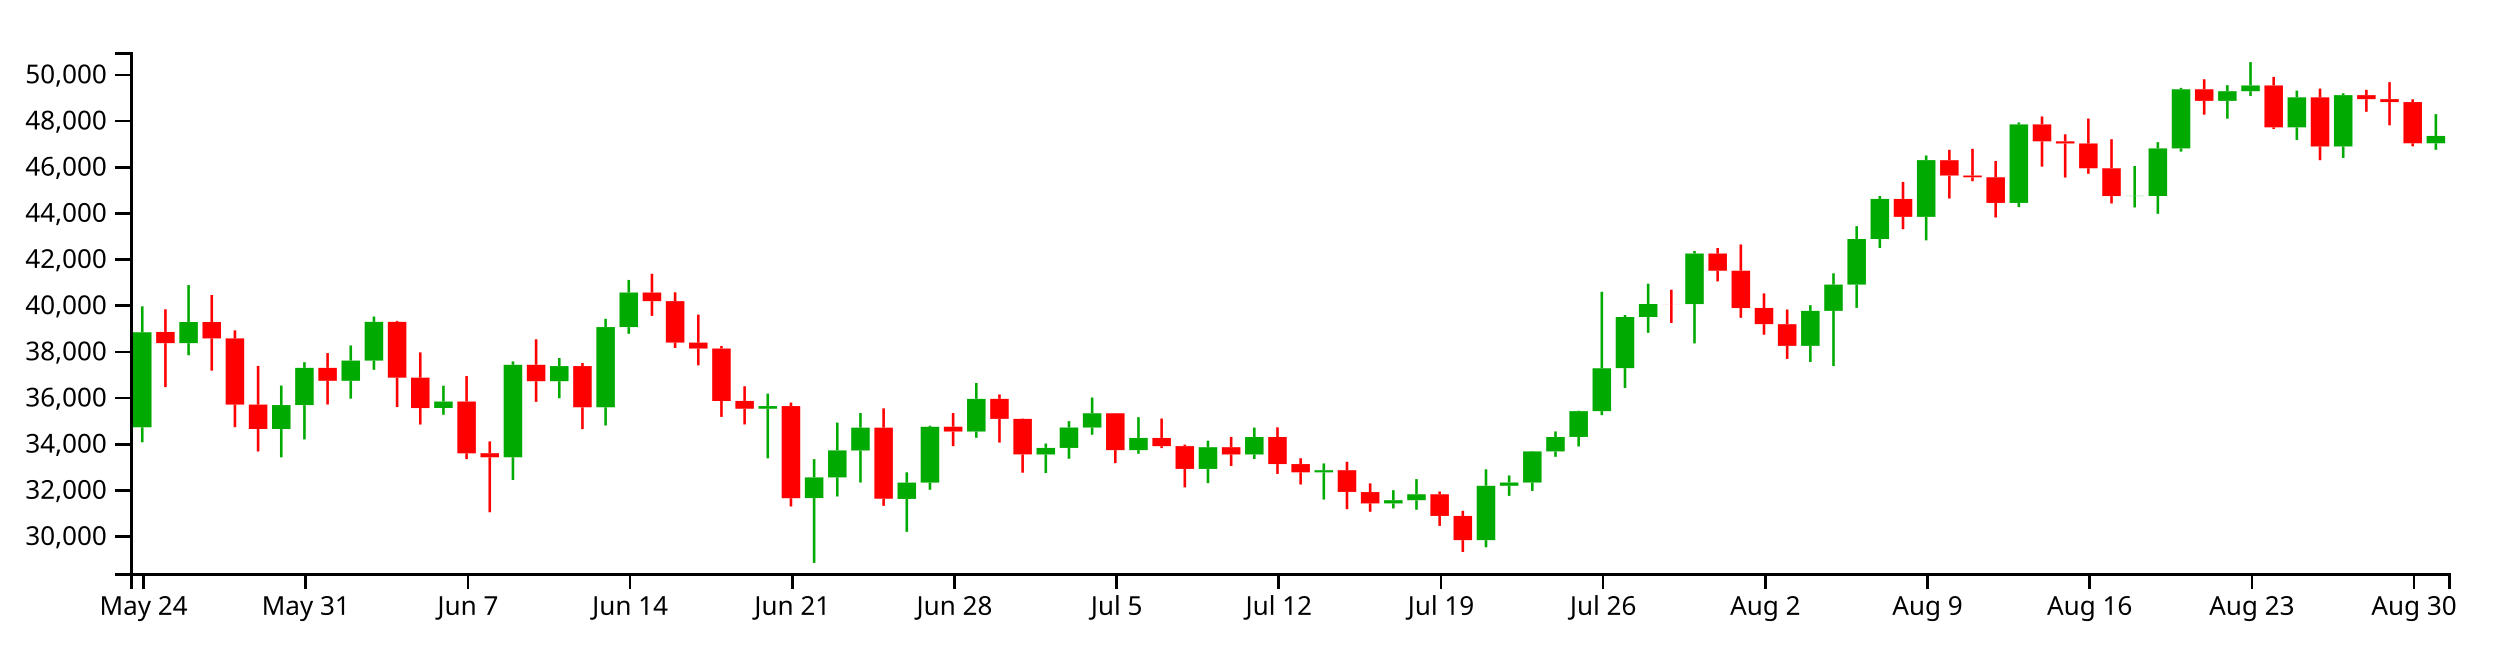
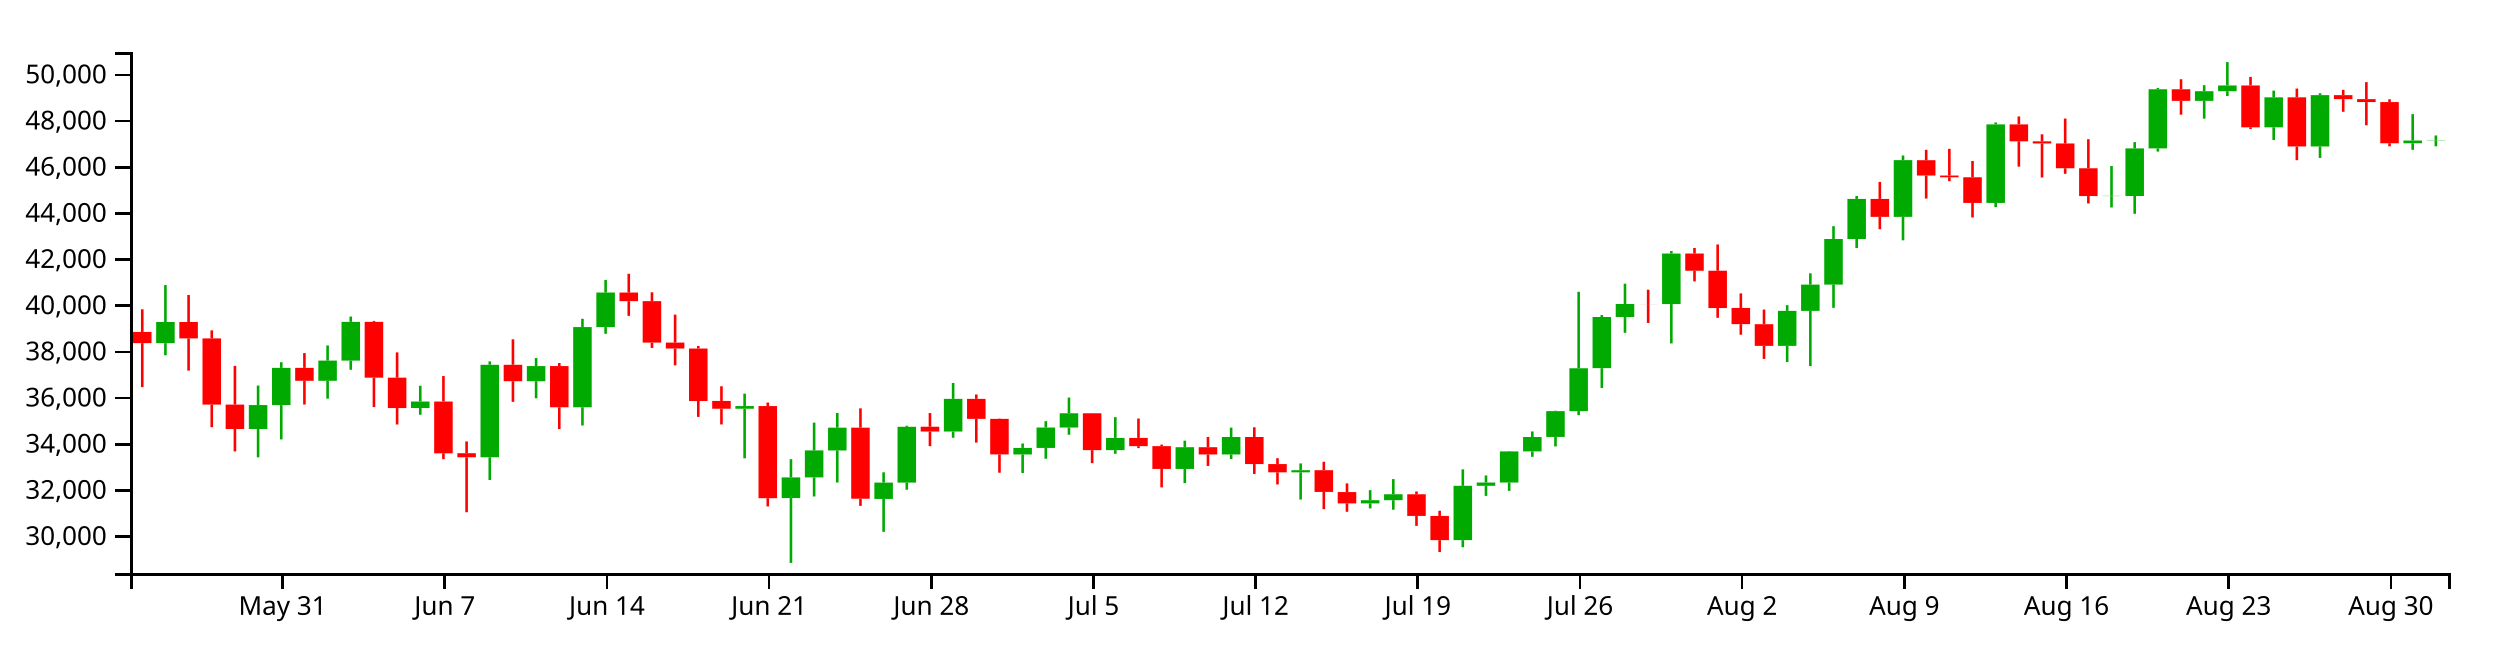
<svg xmlns="http://www.w3.org/2000/svg" version="1.1" width="960" height="250">
  <g transform="translate(50,20)">
    <style>.axis path,.axis line{fill:none;stroke:#000;shape-rendering:crispEdges;}path.candle{stroke:#000000;}path.candle.body{stroke-width:0;}path.candle.up{fill:#00AA00;stroke:#00AA00;}path.candle.down{fill:#FF0000;stroke:#FF0000;}</style>
    <g class="candlestick">
      <g class="data">
-         <path class="candle body up" d="M 1.068 144.064 l 7.117 0 L 8.185 107.59 l -7.117 0 L 1.068 144.064 M 18.86 111.77 l 7.117 0 L 25.978 103.64 l -7.117 0 L 18.86 111.77 M 54.446 144.74 l 7.117 0 L 61.563 135.556 l -7.117 0 L 54.446 144.74 M 63.343 135.556 l 7.117 0 L 70.46 121.262 l -7.117 0 L 63.343 135.556 M 81.136 126.217 l 7.117 0 L 88.253 118.471 l -7.117 0 L 81.136 126.217 M 90.032 118.471 l 7.117 0 L 97.149 103.596 l -7.117 0 L 90.032 118.471 M 116.721 136.666 l 7.117 0 L 123.838 134.182 l -7.117 0 L 116.721 136.666 M 143.411 155.593 l 7.117 0 L 150.528 120.072 l -7.117 0 L 143.411 155.593 M 161.204 126.368 l 7.117 0 L 168.321 120.569 l -7.117 0 L 161.204 126.368 M 178.996 136.4 l 7.117 0 L 186.114 105.602 l -7.117 0 L 178.996 136.4 M 187.893 105.602 l 7.117 0 L 195.01 92.343 l -7.117 0 L 187.893 105.602 M 241.271 136.953 l 7.117 0 L 248.389 135.921 l -7.117 0 L 241.271 136.953 M 259.064 171.253 l 7.117 0 L 266.182 163.316 l -7.117 0 L 259.064 171.253 M 267.961 163.316 l 7.117 0 L 275.078 152.958 l -7.117 0 L 267.961 163.316 M 276.857 152.985 l 7.117 0 L 283.974 144.227 l -7.117 0 L 276.857 152.985 M 294.65 171.59 l 7.117 0 L 301.767 165.319 l -7.117 0 L 294.65 171.59 M 303.547 165.319 l 7.117 0 L 310.664 143.897 l -7.117 0 L 303.547 165.319 M 321.339 145.718 l 7.117 0 L 328.457 133.159 l -7.117 0 L 321.339 145.718 M 348.029 154.516 l 7.117 0 L 355.146 151.997 l -7.117 0 L 348.029 154.516 M 356.925 151.997 l 7.117 0 L 364.042 144.173 l -7.117 0 L 356.925 151.997 M 365.822 144.173 l 7.117 0 L 372.939 138.701 l -7.117 0 L 365.822 144.173 M 383.615 152.851 l 7.117 0 L 390.732 148.154 l -7.117 0 L 383.615 152.851 M 410.304 160.07 l 7.117 0 L 417.421 151.737 l -7.117 0 L 410.304 160.07 M 428.097 154.511 l 7.117 0 L 435.214 147.809 l -7.117 0 L 428.097 154.511 M 454.786 161.37 l 7.117 0 L 461.903 160.564 l -7.117 0 L 454.786 161.37 M 481.475 173.294 l 7.117 0 L 488.593 172.087 l -7.117 0 L 481.475 173.294 M 490.372 172.087 l 7.117 0 L 497.489 169.796 l -7.117 0 L 490.372 172.087 M 517.061 187.42 l 7.117 0 L 524.178 166.552 l -7.117 0 L 517.061 187.42 M 525.958 166.552 l 7.117 0 L 533.075 165.282 l -7.117 0 L 525.958 166.552 M 534.854 165.284 l 7.117 0 L 541.971 153.348 l -7.117 0 L 534.854 165.284 M 543.75 153.348 l 7.117 0 L 550.868 147.816 l -7.117 0 L 543.75 153.348 M 552.647 147.787 l 7.117 0 L 559.764 137.863 l -7.117 0 L 552.647 147.787 M 561.543 137.863 l 7.117 0 L 568.661 121.406 l -7.117 0 L 561.543 137.863 M 570.44 121.373 l 7.117 0 L 577.557 101.725 l -7.117 0 L 570.44 121.373 M 579.336 101.736 l 7.117 0 L 586.453 96.746 l -7.117 0 L 579.336 101.736 M 597.129 96.756 l 7.117 0 L 604.246 77.362 l -7.117 0 L 597.129 96.756 M 641.611 112.813 l 7.117 0 L 648.729 99.373 l -7.117 0 L 641.611 112.813 M 650.508 99.374 l 7.117 0 L 657.625 89.275 l -7.117 0 L 650.508 99.374 M 659.404 89.275 l 7.117 0 L 666.521 71.773 l -7.117 0 L 659.404 89.275 M 668.301 71.773 l 7.117 0 L 675.418 56.388 l -7.117 0 L 668.301 71.773 M 686.094 63.286 l 7.117 0 L 693.211 41.489 l -7.117 0 L 686.094 63.286 M 721.679 57.917 l 7.117 0 L 728.796 27.779 l -7.117 0 L 721.679 57.917 M 766.162 55.294 l 7.117 0 L 773.279 55.211 l -7.117 0 L 766.162 55.294 M 775.058 55.264 l 7.117 0 L 782.175 36.993 l -7.117 0 L 775.058 55.264 M 783.954 36.993 l 7.117 0 L 791.072 14.284 l -7.117 0 L 783.954 36.993 M 801.747 18.721 l 7.117 0 L 808.864 15.022 l -7.117 0 L 801.747 18.721 M 810.644 15.022 l 7.117 0 L 817.761 12.809 l -7.117 0 L 810.644 15.022 M 828.437 28.896 l 7.117 0 L 835.554 17.379 l -7.117 0 L 828.437 28.896 M 846.23 36.255 l 7.117 0 L 853.347 16.523 l -7.117 0 L 846.23 36.255 M 881.815 35.022 l 7.117 0 L 888.932 32.211 l -7.117 0 L 881.815 35.022" />
-         <path class="candle body down" d="M 9.964 107.459 l 7.117 0 L 17.081 111.77 l -7.117 0 L 9.964 107.459 M 27.757 103.639 l 7.117 0 L 34.874 109.95 l -7.117 0 L 27.757 103.639 M 36.653 109.95 l 7.117 0 L 43.77 135.359 l -7.117 0 L 36.653 109.95 M 45.55 135.374 l 7.117 0 L 52.667 144.74 l -7.117 0 L 45.55 135.374 M 72.239 121.262 l 7.117 0 L 79.356 126.233 l -7.117 0 L 72.239 121.262 M 98.928 103.596 l 7.117 0 L 106.046 125.028 l -7.117 0 L 98.928 103.596 M 107.825 125.027 l 7.117 0 L 114.942 136.691 l -7.117 0 L 107.825 125.027 M 125.618 134.182 l 7.117 0 L 132.735 154.069 l -7.117 0 L 125.618 134.182 M 134.514 154.032 l 7.117 0 L 141.631 155.593 l -7.117 0 L 134.514 154.032 M 152.307 120.072 l 7.117 0 L 159.424 126.387 l -7.117 0 L 152.307 120.072 M 170.1 120.569 l 7.117 0 L 177.217 136.4 l -7.117 0 L 170.1 120.569 M 196.789 92.343 l 7.117 0 L 203.906 95.643 l -7.117 0 L 196.789 92.343 M 205.686 95.645 l 7.117 0 L 212.803 111.554 l -7.117 0 L 205.686 95.645 M 214.582 111.554 l 7.117 0 L 221.699 113.824 l -7.117 0 L 214.582 111.554 M 223.479 113.824 l 7.117 0 L 230.596 133.973 l -7.117 0 L 223.479 113.824 M 232.375 133.968 l 7.117 0 L 239.492 136.953 l -7.117 0 L 232.375 133.968 M 250.168 135.92 l 7.117 0 L 257.285 171.299 l -7.117 0 L 250.168 135.92 M 285.754 144.227 l 7.117 0 L 292.871 171.516 l -7.117 0 L 285.754 144.227 M 312.443 143.878 l 7.117 0 L 319.56 145.718 l -7.117 0 L 312.443 143.878 M 330.236 133.159 l 7.117 0 L 337.353 140.842 l -7.117 0 L 330.236 133.159 M 339.132 140.842 l 7.117 0 L 346.25 154.495 l -7.117 0 L 339.132 140.842 M 374.718 138.686 l 7.117 0 L 381.835 152.851 l -7.117 0 L 374.718 138.686 M 392.511 148.154 l 7.117 0 L 399.628 151.327 l -7.117 0 L 392.511 148.154 M 401.407 151.327 l 7.117 0 L 408.525 160.07 l -7.117 0 L 401.407 151.327 M 419.2 151.737 l 7.117 0 L 426.317 154.511 l -7.117 0 L 419.2 151.737 M 436.993 147.809 l 7.117 0 L 444.11 158.201 l -7.117 0 L 436.993 147.809 M 445.89 158.198 l 7.117 0 L 453.007 161.364 l -7.117 0 L 445.89 158.198 M 463.683 160.564 l 7.117 0 L 470.8 168.897 l -7.117 0 L 463.683 160.564 M 472.579 168.945 l 7.117 0 L 479.696 173.294 l -7.117 0 L 472.579 168.945 M 499.268 169.796 l 7.117 0 L 506.385 178.118 l -7.117 0 L 499.268 169.796 M 508.165 178.118 l 7.117 0 L 515.282 187.42 l -7.117 0 L 508.165 178.118 M 588.233 96.746 l 7.117 0 L 595.35 96.774 l -7.117 0 L 588.233 96.746 M 606.026 77.362 l 7.117 0 L 613.143 83.962 l -7.117 0 L 606.026 77.362 M 614.922 83.962 l 7.117 0 L 622.039 98.29 l -7.117 0 L 614.922 83.962 M 623.818 98.247 l 7.117 0 L 630.936 104.474 l -7.117 0 L 623.818 98.247 M 632.715 104.482 l 7.117 0 L 639.832 112.813 l -7.117 0 L 632.715 104.482 M 677.197 56.388 l 7.117 0 L 684.314 63.286 l -7.117 0 L 677.197 56.388 M 694.99 41.529 l 7.117 0 L 702.107 47.414 l -7.117 0 L 694.99 41.529 M 703.886 47.413 l 7.117 0 L 711.004 48.069 l -7.117 0 L 703.886 47.413 M 712.783 48.072 l 7.117 0 L 719.9 57.926 l -7.117 0 L 712.783 48.072 M 730.576 27.779 l 7.117 0 L 737.693 34.263 l -7.117 0 L 730.576 27.779 M 739.472 34.263 l 7.117 0 L 746.589 35.103 l -7.117 0 L 739.472 34.263 M 748.369 35.103 l 7.117 0 L 755.486 44.61 l -7.117 0 L 748.369 35.103 M 757.265 44.61 l 7.117 0 L 764.382 55.294 l -7.117 0 L 757.265 44.61 M 792.851 14.284 l 7.117 0 L 799.968 18.721 l -7.117 0 L 792.851 14.284 M 819.54 12.809 l 7.117 0 L 826.657 28.896 l -7.117 0 L 819.54 12.809 M 837.333 17.379 l 7.117 0 L 844.45 36.255 l -7.117 0 L 837.333 17.379 M 855.126 16.523 l 7.117 0 L 862.243 18.07 l -7.117 0 L 855.126 16.523 M 864.022 18.07 l 7.117 0 L 871.14 19.2 l -7.117 0 L 864.022 18.07 M 872.919 19.2 l 7.117 0 L 880.036 35.022 l -7.117 0 L 872.919 19.2" />
+         <path class="candle body up" d="M 9.964 111.77 l 7.117 0 L 17.081 103.64 l -7.117 0 L 9.964 111.77 M 45.55 144.74 l 7.117 0 L 52.667 135.556 l -7.117 0 L 45.55 144.74 M 54.446 135.556 l 7.117 0 L 61.563 121.262 l -7.117 0 L 54.446 135.556 M 72.239 126.217 l 7.117 0 L 79.356 118.471 l -7.117 0 L 72.239 126.217 M 81.136 118.471 l 7.117 0 L 88.253 103.596 l -7.117 0 L 81.136 118.471 M 107.825 136.666 l 7.117 0 L 114.942 134.182 l -7.117 0 L 107.825 136.666 M 134.514 155.593 l 7.117 0 L 141.631 120.072 l -7.117 0 L 134.514 155.593 M 152.307 126.368 l 7.117 0 L 159.424 120.569 l -7.117 0 L 152.307 126.368 M 170.1 136.4 l 7.117 0 L 177.217 105.602 l -7.117 0 L 170.1 136.4 M 178.996 105.602 l 7.117 0 L 186.114 92.343 l -7.117 0 L 178.996 105.602 M 232.375 136.953 l 7.117 0 L 239.492 135.921 l -7.117 0 L 232.375 136.953 M 250.168 171.253 l 7.117 0 L 257.285 163.316 l -7.117 0 L 250.168 171.253 M 259.064 163.316 l 7.117 0 L 266.182 152.958 l -7.117 0 L 259.064 163.316 M 267.961 152.985 l 7.117 0 L 275.078 144.227 l -7.117 0 L 267.961 152.985 M 285.754 171.59 l 7.117 0 L 292.871 165.319 l -7.117 0 L 285.754 171.59 M 294.65 165.319 l 7.117 0 L 301.767 143.897 l -7.117 0 L 294.65 165.319 M 312.443 145.718 l 7.117 0 L 319.56 133.159 l -7.117 0 L 312.443 145.718 M 339.132 154.516 l 7.117 0 L 346.25 151.997 l -7.117 0 L 339.132 154.516 M 348.029 151.997 l 7.117 0 L 355.146 144.173 l -7.117 0 L 348.029 151.997 M 356.925 144.173 l 7.117 0 L 364.042 138.701 l -7.117 0 L 356.925 144.173 M 374.718 152.851 l 7.117 0 L 381.835 148.154 l -7.117 0 L 374.718 152.851 M 401.407 160.07 l 7.117 0 L 408.525 151.737 l -7.117 0 L 401.407 160.07 M 419.2 154.511 l 7.117 0 L 426.317 147.809 l -7.117 0 L 419.2 154.511 M 445.89 161.37 l 7.117 0 L 453.007 160.564 l -7.117 0 L 445.89 161.37 M 472.579 173.294 l 7.117 0 L 479.696 172.087 l -7.117 0 L 472.579 173.294 M 481.475 172.087 l 7.117 0 L 488.593 169.796 l -7.117 0 L 481.475 172.087 M 508.165 187.42 l 7.117 0 L 515.282 166.552 l -7.117 0 L 508.165 187.42 M 517.061 166.552 l 7.117 0 L 524.178 165.282 l -7.117 0 L 517.061 166.552 M 525.958 165.284 l 7.117 0 L 533.075 153.348 l -7.117 0 L 525.958 165.284 M 534.854 153.348 l 7.117 0 L 541.971 147.816 l -7.117 0 L 534.854 153.348 M 543.75 147.787 l 7.117 0 L 550.868 137.863 l -7.117 0 L 543.75 147.787 M 552.647 137.863 l 7.117 0 L 559.764 121.406 l -7.117 0 L 552.647 137.863 M 561.543 121.373 l 7.117 0 L 568.661 101.725 l -7.117 0 L 561.543 121.373 M 570.44 101.736 l 7.117 0 L 577.557 96.746 l -7.117 0 L 570.44 101.736 M 588.233 96.756 l 7.117 0 L 595.35 77.362 l -7.117 0 L 588.233 96.756 M 632.715 112.813 l 7.117 0 L 639.832 99.373 l -7.117 0 L 632.715 112.813 M 641.611 99.374 l 7.117 0 L 648.729 89.275 l -7.117 0 L 641.611 99.374 M 650.508 89.275 l 7.117 0 L 657.625 71.773 l -7.117 0 L 650.508 89.275 M 659.404 71.773 l 7.117 0 L 666.521 56.388 l -7.117 0 L 659.404 71.773 M 677.197 63.286 l 7.117 0 L 684.314 41.489 l -7.117 0 L 677.197 63.286 M 712.783 57.917 l 7.117 0 L 719.9 27.779 l -7.117 0 L 712.783 57.917 M 757.265 55.294 l 7.117 0 L 764.382 55.211 l -7.117 0 L 757.265 55.294 M 766.162 55.264 l 7.117 0 L 773.279 36.993 l -7.117 0 L 766.162 55.264 M 775.058 36.993 l 7.117 0 L 782.175 14.284 l -7.117 0 L 775.058 36.993 M 792.851 18.721 l 7.117 0 L 799.968 15.022 l -7.117 0 L 792.851 18.721 M 801.747 15.022 l 7.117 0 L 808.864 12.809 l -7.117 0 L 801.747 15.022 M 819.54 28.896 l 7.117 0 L 826.657 17.379 l -7.117 0 L 819.54 28.896 M 837.333 36.255 l 7.117 0 L 844.45 16.523 l -7.117 0 L 837.333 36.255 M 872.919 35.022 l 7.117 0 L 880.036 33.976 l -7.117 0 L 872.919 35.022 M 881.815 33.976 l 7.117 0 L 888.932 33.863 l -7.117 0 L 881.815 33.976" />
+         <path class="candle body down" d="M 1.068 107.459 l 7.117 0 L 8.185 111.77 l -7.117 0 L 1.068 107.459 M 18.86 103.639 l 7.117 0 L 25.978 109.95 l -7.117 0 L 18.86 103.639 M 27.757 109.95 l 7.117 0 L 34.874 135.359 l -7.117 0 L 27.757 109.95 M 36.653 135.374 l 7.117 0 L 43.77 144.74 l -7.117 0 L 36.653 135.374 M 63.343 121.262 l 7.117 0 L 70.46 126.233 l -7.117 0 L 63.343 121.262 M 90.032 103.596 l 7.117 0 L 97.149 125.028 l -7.117 0 L 90.032 103.596 M 98.928 125.027 l 7.117 0 L 106.046 136.691 l -7.117 0 L 98.928 125.027 M 116.721 134.182 l 7.117 0 L 123.838 154.069 l -7.117 0 L 116.721 134.182 M 125.618 154.032 l 7.117 0 L 132.735 155.593 l -7.117 0 L 125.618 154.032 M 143.411 120.072 l 7.117 0 L 150.528 126.387 l -7.117 0 L 143.411 120.072 M 161.204 120.569 l 7.117 0 L 168.321 136.4 l -7.117 0 L 161.204 120.569 M 187.893 92.343 l 7.117 0 L 195.01 95.643 l -7.117 0 L 187.893 92.343 M 196.789 95.645 l 7.117 0 L 203.906 111.554 l -7.117 0 L 196.789 95.645 M 205.686 111.554 l 7.117 0 L 212.803 113.824 l -7.117 0 L 205.686 111.554 M 214.582 113.824 l 7.117 0 L 221.699 133.973 l -7.117 0 L 214.582 113.824 M 223.479 133.968 l 7.117 0 L 230.596 136.953 l -7.117 0 L 223.479 133.968 M 241.271 135.92 l 7.117 0 L 248.389 171.299 l -7.117 0 L 241.271 135.92 M 276.857 144.227 l 7.117 0 L 283.974 171.516 l -7.117 0 L 276.857 144.227 M 303.547 143.878 l 7.117 0 L 310.664 145.718 l -7.117 0 L 303.547 143.878 M 321.339 133.159 l 7.117 0 L 328.457 140.842 l -7.117 0 L 321.339 133.159 M 330.236 140.842 l 7.117 0 L 337.353 154.495 l -7.117 0 L 330.236 140.842 M 365.822 138.686 l 7.117 0 L 372.939 152.851 l -7.117 0 L 365.822 138.686 M 383.615 148.154 l 7.117 0 L 390.732 151.327 l -7.117 0 L 383.615 148.154 M 392.511 151.327 l 7.117 0 L 399.628 160.07 l -7.117 0 L 392.511 151.327 M 410.304 151.737 l 7.117 0 L 417.421 154.511 l -7.117 0 L 410.304 151.737 M 428.097 147.809 l 7.117 0 L 435.214 158.201 l -7.117 0 L 428.097 147.809 M 436.993 158.198 l 7.117 0 L 444.11 161.364 l -7.117 0 L 436.993 158.198 M 454.786 160.564 l 7.117 0 L 461.903 168.897 l -7.117 0 L 454.786 160.564 M 463.683 168.945 l 7.117 0 L 470.8 173.294 l -7.117 0 L 463.683 168.945 M 490.372 169.796 l 7.117 0 L 497.489 178.118 l -7.117 0 L 490.372 169.796 M 499.268 178.118 l 7.117 0 L 506.385 187.42 l -7.117 0 L 499.268 178.118 M 579.336 96.746 l 7.117 0 L 586.453 96.774 l -7.117 0 L 579.336 96.746 M 597.129 77.362 l 7.117 0 L 604.246 83.962 l -7.117 0 L 597.129 77.362 M 606.026 83.962 l 7.117 0 L 613.143 98.29 l -7.117 0 L 606.026 83.962 M 614.922 98.247 l 7.117 0 L 622.039 104.474 l -7.117 0 L 614.922 98.247 M 623.818 104.482 l 7.117 0 L 630.936 112.813 l -7.117 0 L 623.818 104.482 M 668.301 56.388 l 7.117 0 L 675.418 63.286 l -7.117 0 L 668.301 56.388 M 686.094 41.529 l 7.117 0 L 693.211 47.414 l -7.117 0 L 686.094 41.529 M 694.99 47.413 l 7.117 0 L 702.107 48.069 l -7.117 0 L 694.99 47.413 M 703.886 48.072 l 7.117 0 L 711.004 57.926 l -7.117 0 L 703.886 48.072 M 721.679 27.779 l 7.117 0 L 728.796 34.263 l -7.117 0 L 721.679 27.779 M 730.576 34.263 l 7.117 0 L 737.693 35.103 l -7.117 0 L 730.576 34.263 M 739.472 35.103 l 7.117 0 L 746.589 44.61 l -7.117 0 L 739.472 35.103 M 748.369 44.61 l 7.117 0 L 755.486 55.294 l -7.117 0 L 748.369 44.61 M 783.954 14.284 l 7.117 0 L 791.072 18.721 l -7.117 0 L 783.954 14.284 M 810.644 12.809 l 7.117 0 L 817.761 28.896 l -7.117 0 L 810.644 12.809 M 828.437 17.379 l 7.117 0 L 835.554 36.255 l -7.117 0 L 828.437 17.379 M 846.23 16.523 l 7.117 0 L 853.347 18.07 l -7.117 0 L 846.23 16.523 M 855.126 18.07 l 7.117 0 L 862.243 19.2 l -7.117 0 L 855.126 18.07 M 864.022 19.2 l 7.117 0 L 871.14 35.022 l -7.117 0 L 864.022 19.2" />
        <path class="candle body equal" />
-         <path class="candle wick up" d="M 4.626 97.629 L 4.626 107.59 M 4.626 144.064 L 4.626 149.83 M 22.419 89.465 L 22.419 103.64 M 22.419 111.77 L 22.419 116.417 M 58.005 128.051 L 58.005 135.556 M 58.005 144.74 L 58.005 155.609 M 66.901 119.089 L 66.901 121.262 M 66.901 135.556 L 66.901 148.741 M 84.694 112.654 L 84.694 118.471 M 84.694 126.217 L 84.694 133.085 M 93.591 101.565 L 93.591 103.596 M 93.591 118.471 L 93.591 122.005 M 120.28 128.122 L 120.28 134.182 M 120.28 136.666 L 120.28 139.273 M 146.969 118.772 L 146.969 120.072 M 146.969 155.593 L 146.969 164.315 M 164.762 117.481 L 164.762 120.569 M 164.762 126.368 L 164.762 132.937 M 182.555 102.415 L 182.555 105.602 M 182.555 136.4 L 182.555 143.394 M 191.451 87.488 L 191.451 92.343 M 191.451 105.602 L 191.451 108.177 M 244.83 131.156 L 244.83 135.921 M 244.83 136.953 L 244.83 155.99 M 262.623 156.32 L 262.623 163.316 M 262.623 171.253 L 262.623 196.154 M 271.519 142.295 L 271.519 152.958 M 271.519 163.316 L 271.519 170.643 M 280.416 138.599 L 280.416 144.227 M 280.416 152.985 L 280.416 165.293 M 298.209 161.362 L 298.209 165.319 M 298.209 171.59 L 298.209 184.223 M 307.105 143.465 L 307.105 143.897 M 307.105 165.319 L 307.105 168.068 M 324.898 127.058 L 324.898 133.159 M 324.898 145.718 L 324.898 148.106 M 351.587 150.308 L 351.587 151.997 M 351.587 154.516 L 351.587 161.637 M 360.484 141.723 L 360.484 144.173 M 360.484 151.997 L 360.484 156.161 M 369.38 132.661 L 369.38 138.701 M 369.38 144.173 L 369.38 146.939 M 387.173 140.187 L 387.173 148.154 M 387.173 152.851 L 387.173 154.253 M 413.862 149.218 L 413.862 151.737 M 413.862 160.07 L 413.862 165.519 M 431.655 144.201 L 431.655 147.809 M 431.655 154.511 L 431.655 156.252 M 458.345 157.958 L 458.345 160.564 M 458.345 161.37 L 458.345 171.822 M 485.034 168.224 L 485.034 172.087 M 485.034 173.294 L 485.034 175.241 M 493.93 163.977 L 493.93 169.796 M 493.93 172.087 L 493.93 175.731 M 520.62 160.227 L 520.62 166.552 M 520.62 187.42 L 520.62 190.147 M 529.516 162.591 L 529.516 165.282 M 529.516 166.552 L 529.516 170.421 M 538.413 153.207 L 538.413 153.348 M 538.413 165.284 L 538.413 168.504 M 547.309 145.673 L 547.309 147.816 M 547.309 153.348 L 547.309 155.413 M 556.206 137.713 L 556.206 137.863 M 556.206 147.787 L 556.206 151.424 M 565.102 92.044 L 565.102 121.406 M 565.102 137.863 L 565.102 139.416 M 573.998 100.974 L 573.998 101.725 M 573.998 121.373 L 573.998 128.981 M 582.895 88.942 L 582.895 96.746 M 582.895 101.736 L 582.895 107.805 M 600.688 76.384 L 600.688 77.362 M 600.688 96.756 L 600.688 111.871 M 645.17 97.189 L 645.17 99.373 M 645.17 112.813 L 645.17 119.004 M 654.066 84.953 L 654.066 89.275 M 654.066 99.374 L 654.066 120.563 M 662.963 66.849 L 662.963 71.773 M 662.963 89.275 L 662.963 98.215 M 671.859 55.258 L 671.859 56.388 M 671.859 71.773 L 671.859 75.234 M 689.652 39.709 L 689.652 41.489 M 689.652 63.286 L 689.652 72.286 M 725.238 27.017 L 725.238 27.779 M 725.238 57.917 L 725.238 59.536 M 769.72 43.735 L 769.72 55.211 M 769.72 55.294 L 769.72 59.661 M 778.617 34.578 L 778.617 36.993 M 778.617 55.264 L 778.617 62.104 M 787.513 13.747 L 787.513 14.284 M 787.513 36.993 L 787.513 38.213 M 805.306 12.71 L 805.306 15.022 M 805.306 18.721 L 805.306 25.563 M 814.202 3.846 L 814.202 12.809 M 814.202 15.022 L 814.202 16.885 M 831.995 14.8 L 831.995 17.379 M 831.995 28.896 L 831.995 33.751 M 849.788 15.813 L 849.788 16.523 M 849.788 36.255 L 849.788 40.65 M 885.374 23.825 L 885.374 32.211 M 885.374 35.022 L 885.374 37.53" style="stroke-width: 1px;" />
-         <path class="candle wick down" d="M 13.523 98.765 L 13.523 107.459 M 13.523 111.77 L 13.523 128.657 M 31.315 93.275 L 31.315 103.639 M 31.315 109.95 L 31.315 122.322 M 40.212 106.867 L 40.212 109.95 M 40.212 135.359 L 40.212 144.042 M 49.108 120.511 L 49.108 135.374 M 49.108 144.74 L 49.108 153.36 M 75.798 115.58 L 75.798 121.262 M 75.798 126.233 L 75.798 135.337 M 102.487 103.221 L 102.487 103.596 M 102.487 125.028 L 102.487 136.32 M 111.383 115.313 L 111.383 125.027 M 111.383 136.691 L 111.383 143.013 M 129.176 124.399 L 129.176 134.182 M 129.176 154.069 L 129.176 156.31 M 138.073 149.502 L 138.073 154.032 M 138.073 155.593 L 138.073 176.697 M 155.866 110.296 L 155.866 120.072 M 155.866 126.387 L 155.866 134.309 M 173.659 119.402 L 173.659 120.569 M 173.659 136.4 L 173.659 144.783 M 200.348 85.13 L 200.348 92.343 M 200.348 95.643 L 200.348 101.295 M 209.244 92.247 L 209.244 95.645 M 209.244 111.554 L 209.244 113.62 M 218.141 100.821 L 218.141 111.554 M 218.141 113.824 L 218.141 120.277 M 227.037 112.85 L 227.037 113.824 M 227.037 133.973 L 227.037 140.094 M 235.934 128.325 L 235.934 133.968 M 235.934 136.953 L 235.934 142.982 M 253.727 134.592 L 253.727 135.92 M 253.727 171.299 L 253.727 174.47 M 289.312 136.808 L 289.312 144.227 M 289.312 171.516 L 289.312 174.259 M 316.002 138.602 L 316.002 143.878 M 316.002 145.718 L 316.002 151.321 M 333.794 131.49 L 333.794 133.159 M 333.794 140.842 L 333.794 149.949 M 342.691 140.73 L 342.691 140.842 M 342.691 154.495 L 342.691 161.53 M 378.277 138.636 L 378.277 138.686 M 378.277 152.851 L 378.277 157.856 M 396.07 140.717 L 396.07 148.154 M 396.07 151.327 L 396.07 152.074 M 404.966 150.728 L 404.966 151.327 M 404.966 160.07 L 404.966 167.15 M 422.759 147.782 L 422.759 151.737 M 422.759 154.511 L 422.759 158.926 M 440.552 144.091 L 440.552 147.809 M 440.552 158.201 L 440.552 161.997 M 449.448 155.955 L 449.448 158.198 M 449.448 161.364 L 449.448 166.04 M 467.241 157.327 L 467.241 160.564 M 467.241 168.897 L 467.241 175.518 M 476.138 165.624 L 476.138 168.945 M 476.138 173.294 L 476.138 176.52 M 502.827 168.728 L 502.827 169.796 M 502.827 178.118 L 502.827 181.95 M 511.723 176.138 L 511.723 178.118 M 511.723 187.42 L 511.723 191.961 M 591.791 91.247 L 591.791 96.746 M 591.791 96.774 L 591.791 104.011 M 609.584 75.22 L 609.584 77.362 M 609.584 83.962 L 609.584 88.054 M 618.481 73.882 L 618.481 83.962 M 618.481 98.29 L 618.481 102.043 M 627.377 92.665 L 627.377 98.247 M 627.377 104.474 L 627.377 108.532 M 636.273 98.87 L 636.273 104.482 M 636.273 112.813 L 636.273 117.821 M 680.756 49.851 L 680.756 56.388 M 680.756 63.286 L 680.756 68.014 M 698.549 37.53 L 698.549 41.529 M 698.549 47.414 L 698.549 56.238 M 707.445 37.145 L 707.445 47.413 M 707.445 48.069 L 707.445 49.575 M 716.341 41.801 L 716.341 48.072 M 716.341 57.926 L 716.341 63.502 M 734.134 24.73 L 734.134 27.779 M 734.134 34.263 L 734.134 43.992 M 743.031 31.571 L 743.031 34.263 M 743.031 35.103 L 743.031 48.167 M 751.927 25.529 L 751.927 35.103 M 751.927 44.61 L 751.927 46.749 M 760.824 33.452 L 760.824 44.61 M 760.824 55.294 L 760.824 58.13 M 796.409 10.432 L 796.409 14.284 M 796.409 18.721 L 796.409 24.039 M 823.099 9.519 L 823.099 12.809 M 823.099 28.896 L 823.099 29.552 M 840.892 14.015 L 840.892 17.379 M 840.892 36.255 L 840.892 41.519 M 858.685 14.492 L 858.685 16.523 M 858.685 18.07 L 858.685 22.932 M 867.581 11.538 L 867.581 18.07 M 867.581 19.2 L 867.581 28.111 M 876.477 18.13 L 876.477 19.2 M 876.477 35.022 L 876.477 36.174" style="stroke-width: 1px;" />
+         <path class="candle wick up" d="M 13.523 89.465 L 13.523 103.64 M 13.523 111.77 L 13.523 116.417 M 49.108 128.051 L 49.108 135.556 M 49.108 144.74 L 49.108 155.609 M 58.005 119.089 L 58.005 121.262 M 58.005 135.556 L 58.005 148.741 M 75.798 112.654 L 75.798 118.471 M 75.798 126.217 L 75.798 133.085 M 84.694 101.565 L 84.694 103.596 M 84.694 118.471 L 84.694 122.005 M 111.383 128.122 L 111.383 134.182 M 111.383 136.666 L 111.383 139.273 M 138.073 118.772 L 138.073 120.072 M 138.073 155.593 L 138.073 164.315 M 155.866 117.481 L 155.866 120.569 M 155.866 126.368 L 155.866 132.937 M 173.659 102.415 L 173.659 105.602 M 173.659 136.4 L 173.659 143.394 M 182.555 87.488 L 182.555 92.343 M 182.555 105.602 L 182.555 108.177 M 235.934 131.156 L 235.934 135.921 M 235.934 136.953 L 235.934 155.99 M 253.727 156.32 L 253.727 163.316 M 253.727 171.253 L 253.727 196.154 M 262.623 142.295 L 262.623 152.958 M 262.623 163.316 L 262.623 170.643 M 271.519 138.599 L 271.519 144.227 M 271.519 152.985 L 271.519 165.293 M 289.312 161.362 L 289.312 165.319 M 289.312 171.59 L 289.312 184.223 M 298.209 143.465 L 298.209 143.897 M 298.209 165.319 L 298.209 168.068 M 316.002 127.058 L 316.002 133.159 M 316.002 145.718 L 316.002 148.106 M 342.691 150.308 L 342.691 151.997 M 342.691 154.516 L 342.691 161.637 M 351.587 141.723 L 351.587 144.173 M 351.587 151.997 L 351.587 156.161 M 360.484 132.661 L 360.484 138.701 M 360.484 144.173 L 360.484 146.939 M 378.277 140.187 L 378.277 148.154 M 378.277 152.851 L 378.277 154.253 M 404.966 149.218 L 404.966 151.737 M 404.966 160.07 L 404.966 165.519 M 422.759 144.201 L 422.759 147.809 M 422.759 154.511 L 422.759 156.252 M 449.448 157.958 L 449.448 160.564 M 449.448 161.37 L 449.448 171.822 M 476.138 168.224 L 476.138 172.087 M 476.138 173.294 L 476.138 175.241 M 485.034 163.977 L 485.034 169.796 M 485.034 172.087 L 485.034 175.731 M 511.723 160.227 L 511.723 166.552 M 511.723 187.42 L 511.723 190.147 M 520.62 162.591 L 520.62 165.282 M 520.62 166.552 L 520.62 170.421 M 529.516 153.207 L 529.516 153.348 M 529.516 165.284 L 529.516 168.504 M 538.413 145.673 L 538.413 147.816 M 538.413 153.348 L 538.413 155.413 M 547.309 137.713 L 547.309 137.863 M 547.309 147.787 L 547.309 151.424 M 556.206 92.044 L 556.206 121.406 M 556.206 137.863 L 556.206 139.416 M 565.102 100.974 L 565.102 101.725 M 565.102 121.373 L 565.102 128.981 M 573.998 88.942 L 573.998 96.746 M 573.998 101.736 L 573.998 107.805 M 591.791 76.384 L 591.791 77.362 M 591.791 96.756 L 591.791 111.871 M 636.273 97.189 L 636.273 99.373 M 636.273 112.813 L 636.273 119.004 M 645.17 84.953 L 645.17 89.275 M 645.17 99.374 L 645.17 120.563 M 654.066 66.849 L 654.066 71.773 M 654.066 89.275 L 654.066 98.215 M 662.963 55.258 L 662.963 56.388 M 662.963 71.773 L 662.963 75.234 M 680.756 39.709 L 680.756 41.489 M 680.756 63.286 L 680.756 72.286 M 716.341 27.017 L 716.341 27.779 M 716.341 57.917 L 716.341 59.536 M 760.824 43.735 L 760.824 55.211 M 760.824 55.294 L 760.824 59.661 M 769.72 34.578 L 769.72 36.993 M 769.72 55.264 L 769.72 62.104 M 778.617 13.747 L 778.617 14.284 M 778.617 36.993 L 778.617 38.213 M 796.409 12.71 L 796.409 15.022 M 796.409 18.721 L 796.409 25.563 M 805.306 3.846 L 805.306 12.809 M 805.306 15.022 L 805.306 16.885 M 823.099 14.8 L 823.099 17.379 M 823.099 28.896 L 823.099 33.751 M 840.892 15.813 L 840.892 16.523 M 840.892 36.255 L 840.892 40.65 M 876.477 23.825 L 876.477 33.976 M 876.477 35.022 L 876.477 37.53 M 885.374 32.022 L 885.374 33.863 M 885.374 33.976 L 885.374 36.191" style="stroke-width: 1px;" />
+         <path class="candle wick down" d="M 4.626 98.765 L 4.626 107.459 M 4.626 111.77 L 4.626 128.657 M 22.419 93.275 L 22.419 103.639 M 22.419 109.95 L 22.419 122.322 M 31.315 106.867 L 31.315 109.95 M 31.315 135.359 L 31.315 144.042 M 40.212 120.511 L 40.212 135.374 M 40.212 144.74 L 40.212 153.36 M 66.901 115.58 L 66.901 121.262 M 66.901 126.233 L 66.901 135.337 M 93.591 103.221 L 93.591 103.596 M 93.591 125.028 L 93.591 136.32 M 102.487 115.313 L 102.487 125.027 M 102.487 136.691 L 102.487 143.013 M 120.28 124.399 L 120.28 134.182 M 120.28 154.069 L 120.28 156.31 M 129.176 149.502 L 129.176 154.032 M 129.176 155.593 L 129.176 176.697 M 146.969 110.296 L 146.969 120.072 M 146.969 126.387 L 146.969 134.309 M 164.762 119.402 L 164.762 120.569 M 164.762 136.4 L 164.762 144.783 M 191.451 85.13 L 191.451 92.343 M 191.451 95.643 L 191.451 101.295 M 200.348 92.247 L 200.348 95.645 M 200.348 111.554 L 200.348 113.62 M 209.244 100.821 L 209.244 111.554 M 209.244 113.824 L 209.244 120.277 M 218.141 112.85 L 218.141 113.824 M 218.141 133.973 L 218.141 140.094 M 227.037 128.325 L 227.037 133.968 M 227.037 136.953 L 227.037 142.982 M 244.83 134.592 L 244.83 135.92 M 244.83 171.299 L 244.83 174.47 M 280.416 136.808 L 280.416 144.227 M 280.416 171.516 L 280.416 174.259 M 307.105 138.602 L 307.105 143.878 M 307.105 145.718 L 307.105 151.321 M 324.898 131.49 L 324.898 133.159 M 324.898 140.842 L 324.898 149.949 M 333.794 140.73 L 333.794 140.842 M 333.794 154.495 L 333.794 161.53 M 369.38 138.636 L 369.38 138.686 M 369.38 152.851 L 369.38 157.856 M 387.173 140.717 L 387.173 148.154 M 387.173 151.327 L 387.173 152.074 M 396.07 150.728 L 396.07 151.327 M 396.07 160.07 L 396.07 167.15 M 413.862 147.782 L 413.862 151.737 M 413.862 154.511 L 413.862 158.926 M 431.655 144.091 L 431.655 147.809 M 431.655 158.201 L 431.655 161.997 M 440.552 155.955 L 440.552 158.198 M 440.552 161.364 L 440.552 166.04 M 458.345 157.327 L 458.345 160.564 M 458.345 168.897 L 458.345 175.518 M 467.241 165.624 L 467.241 168.945 M 467.241 173.294 L 467.241 176.52 M 493.93 168.728 L 493.93 169.796 M 493.93 178.118 L 493.93 181.95 M 502.827 176.138 L 502.827 178.118 M 502.827 187.42 L 502.827 191.961 M 582.895 91.247 L 582.895 96.746 M 582.895 96.774 L 582.895 104.011 M 600.688 75.22 L 600.688 77.362 M 600.688 83.962 L 600.688 88.054 M 609.584 73.882 L 609.584 83.962 M 609.584 98.29 L 609.584 102.043 M 618.481 92.665 L 618.481 98.247 M 618.481 104.474 L 618.481 108.532 M 627.377 98.87 L 627.377 104.482 M 627.377 112.813 L 627.377 117.821 M 671.859 49.851 L 671.859 56.388 M 671.859 63.286 L 671.859 68.014 M 689.652 37.53 L 689.652 41.529 M 689.652 47.414 L 689.652 56.238 M 698.549 37.145 L 698.549 47.413 M 698.549 48.069 L 698.549 49.575 M 707.445 41.801 L 707.445 48.072 M 707.445 57.926 L 707.445 63.502 M 725.238 24.73 L 725.238 27.779 M 725.238 34.263 L 725.238 43.992 M 734.134 31.571 L 734.134 34.263 M 734.134 35.103 L 734.134 48.167 M 743.031 25.529 L 743.031 35.103 M 743.031 44.61 L 743.031 46.749 M 751.927 33.452 L 751.927 44.61 M 751.927 55.294 L 751.927 58.13 M 787.513 10.432 L 787.513 14.284 M 787.513 18.721 L 787.513 24.039 M 814.202 9.519 L 814.202 12.809 M 814.202 28.896 L 814.202 29.552 M 831.995 14.015 L 831.995 17.379 M 831.995 36.255 L 831.995 41.519 M 849.788 14.492 L 849.788 16.523 M 849.788 18.07 L 849.788 22.932 M 858.685 11.538 L 858.685 18.07 M 858.685 19.2 L 858.685 28.111 M 867.581 18.13 L 867.581 19.2 M 867.581 35.022 L 867.581 36.174" style="stroke-width: 1px;" />
        <path class="candle wick equal" style="stroke-width: 1px;" />
      </g>
    </g>
    <g class="x axis" transform="translate(0,200)" fill="none" font-size="10" font-family="sans-serif" text-anchor="middle">
      <path class="domain" stroke="#000" d="M0.5,6V0.5H890.5V6" />
-       <g class="tick" opacity="1" transform="translate(4.62615,0)">
-         <line stroke="#000" y2="6" x1="0.5" x2="0.5" />
-         <text fill="#000" y="9" x="0.5" dy="0.71em">May 24</text>
-       </g>
-       <g class="tick" opacity="1" transform="translate(66.90124,0)">
+       <g class="tick" opacity="1" transform="translate(58.0048,0)">
        <line stroke="#000" y2="6" x1="0.5" x2="0.5" />
        <text fill="#000" y="9" x="0.5" dy="0.71em">May 31</text>
      </g>
-       <g class="tick" opacity="1" transform="translate(129.1763,0)">
+       <g class="tick" opacity="1" transform="translate(120.2799,0)">
        <line stroke="#000" y2="6" x1="0.5" x2="0.5" />
        <text fill="#000" y="9" x="0.5" dy="0.71em">Jun  7</text>
      </g>
-       <g class="tick" opacity="1" transform="translate(191.4514,0)">
+       <g class="tick" opacity="1" transform="translate(182.555,0)">
        <line stroke="#000" y2="6" x1="0.5" x2="0.5" />
        <text fill="#000" y="9" x="0.5" dy="0.71em">Jun 14</text>
      </g>
-       <g class="tick" opacity="1" transform="translate(253.7265,0)">
+       <g class="tick" opacity="1" transform="translate(244.8301,0)">
        <line stroke="#000" y2="6" x1="0.5" x2="0.5" />
        <text fill="#000" y="9" x="0.5" dy="0.71em">Jun 21</text>
      </g>
-       <g class="tick" opacity="1" transform="translate(316.0016,0)">
+       <g class="tick" opacity="1" transform="translate(307.1052,0)">
        <line stroke="#000" y2="6" x1="0.5" x2="0.5" />
        <text fill="#000" y="9" x="0.5" dy="0.71em">Jun 28</text>
      </g>
-       <g class="tick" opacity="1" transform="translate(378.2767,0)">
+       <g class="tick" opacity="1" transform="translate(369.3802,0)">
        <line stroke="#000" y2="6" x1="0.5" x2="0.5" />
        <text fill="#000" y="9" x="0.5" dy="0.71em">Jul  5</text>
      </g>
-       <g class="tick" opacity="1" transform="translate(440.5518,0)">
+       <g class="tick" opacity="1" transform="translate(431.6553,0)">
        <line stroke="#000" y2="6" x1="0.5" x2="0.5" />
        <text fill="#000" y="9" x="0.5" dy="0.71em">Jul 12</text>
      </g>
-       <g class="tick" opacity="1" transform="translate(502.8269,0)">
+       <g class="tick" opacity="1" transform="translate(493.9304,0)">
        <line stroke="#000" y2="6" x1="0.5" x2="0.5" />
        <text fill="#000" y="9" x="0.5" dy="0.71em">Jul 19</text>
      </g>
-       <g class="tick" opacity="1" transform="translate(565.102,0)">
+       <g class="tick" opacity="1" transform="translate(556.2055,0)">
        <line stroke="#000" y2="6" x1="0.5" x2="0.5" />
        <text fill="#000" y="9" x="0.5" dy="0.71em">Jul 26</text>
      </g>
-       <g class="tick" opacity="1" transform="translate(627.377,0)">
+       <g class="tick" opacity="1" transform="translate(618.4806,0)">
        <line stroke="#000" y2="6" x1="0.5" x2="0.5" />
        <text fill="#000" y="9" x="0.5" dy="0.71em">Aug  2</text>
      </g>
-       <g class="tick" opacity="1" transform="translate(689.6521,0)">
+       <g class="tick" opacity="1" transform="translate(680.7557,0)">
        <line stroke="#000" y2="6" x1="0.5" x2="0.5" />
        <text fill="#000" y="9" x="0.5" dy="0.71em">Aug  9</text>
      </g>
-       <g class="tick" opacity="1" transform="translate(751.9272,0)">
+       <g class="tick" opacity="1" transform="translate(743.0308,0)">
        <line stroke="#000" y2="6" x1="0.5" x2="0.5" />
        <text fill="#000" y="9" x="0.5" dy="0.71em">Aug 16</text>
      </g>
-       <g class="tick" opacity="1" transform="translate(814.2023,0)">
+       <g class="tick" opacity="1" transform="translate(805.3059,0)">
        <line stroke="#000" y2="6" x1="0.5" x2="0.5" />
        <text fill="#000" y="9" x="0.5" dy="0.71em">Aug 23</text>
      </g>
-       <g class="tick" opacity="1" transform="translate(876.4774,0)">
+       <g class="tick" opacity="1" transform="translate(867.581,0)">
        <line stroke="#000" y2="6" x1="0.5" x2="0.5" />
        <text fill="#000" y="9" x="0.5" dy="0.71em">Aug 30</text>
      </g>
    </g>
    <g class="y axis" fill="none" font-size="10" font-family="sans-serif" text-anchor="end">
      <path class="domain" stroke="#000" d="M-6,200.5H0.5V0.5H-6" />
      <g class="tick" opacity="1" transform="translate(0,185.5612)">
        <line stroke="#000" x2="-6" y1="0.5" y2="0.5" />
        <text fill="#000" x="-9" y="0.5" dy="0.32em">30,000</text>
      </g>
      <g class="tick" opacity="1" transform="translate(0,167.8329)">
        <line stroke="#000" x2="-6" y1="0.5" y2="0.5" />
        <text fill="#000" x="-9" y="0.5" dy="0.32em">32,000</text>
      </g>
      <g class="tick" opacity="1" transform="translate(0,150.1046)">
        <line stroke="#000" x2="-6" y1="0.5" y2="0.5" />
        <text fill="#000" x="-9" y="0.5" dy="0.32em">34,000</text>
      </g>
      <g class="tick" opacity="1" transform="translate(0,132.3763)">
        <line stroke="#000" x2="-6" y1="0.5" y2="0.5" />
        <text fill="#000" x="-9" y="0.5" dy="0.32em">36,000</text>
      </g>
      <g class="tick" opacity="1" transform="translate(0,114.648)">
        <line stroke="#000" x2="-6" y1="0.5" y2="0.5" />
        <text fill="#000" x="-9" y="0.5" dy="0.32em">38,000</text>
      </g>
      <g class="tick" opacity="1" transform="translate(0,96.91971)">
        <line stroke="#000" x2="-6" y1="0.5" y2="0.5" />
        <text fill="#000" x="-9" y="0.5" dy="0.32em">40,000</text>
      </g>
      <g class="tick" opacity="1" transform="translate(0,79.19141)">
        <line stroke="#000" x2="-6" y1="0.5" y2="0.5" />
        <text fill="#000" x="-9" y="0.5" dy="0.32em">42,000</text>
      </g>
      <g class="tick" opacity="1" transform="translate(0,61.46312)">
        <line stroke="#000" x2="-6" y1="0.5" y2="0.5" />
        <text fill="#000" x="-9" y="0.5" dy="0.32em">44,000</text>
      </g>
      <g class="tick" opacity="1" transform="translate(0,43.73482)">
        <line stroke="#000" x2="-6" y1="0.5" y2="0.5" />
        <text fill="#000" x="-9" y="0.5" dy="0.32em">46,000</text>
      </g>
      <g class="tick" opacity="1" transform="translate(0,26.00652)">
        <line stroke="#000" x2="-6" y1="0.5" y2="0.5" />
        <text fill="#000" x="-9" y="0.5" dy="0.32em">48,000</text>
      </g>
      <g class="tick" opacity="1" transform="translate(0,8.278228)">
        <line stroke="#000" x2="-6" y1="0.5" y2="0.5" />
        <text fill="#000" x="-9" y="0.5" dy="0.32em">50,000</text>
      </g>
      <text transform="rotate(-90)" y="6" dy=".71em" style="text-anchor: end;">Price ($)</text>
    </g>
  </g>
</svg>
